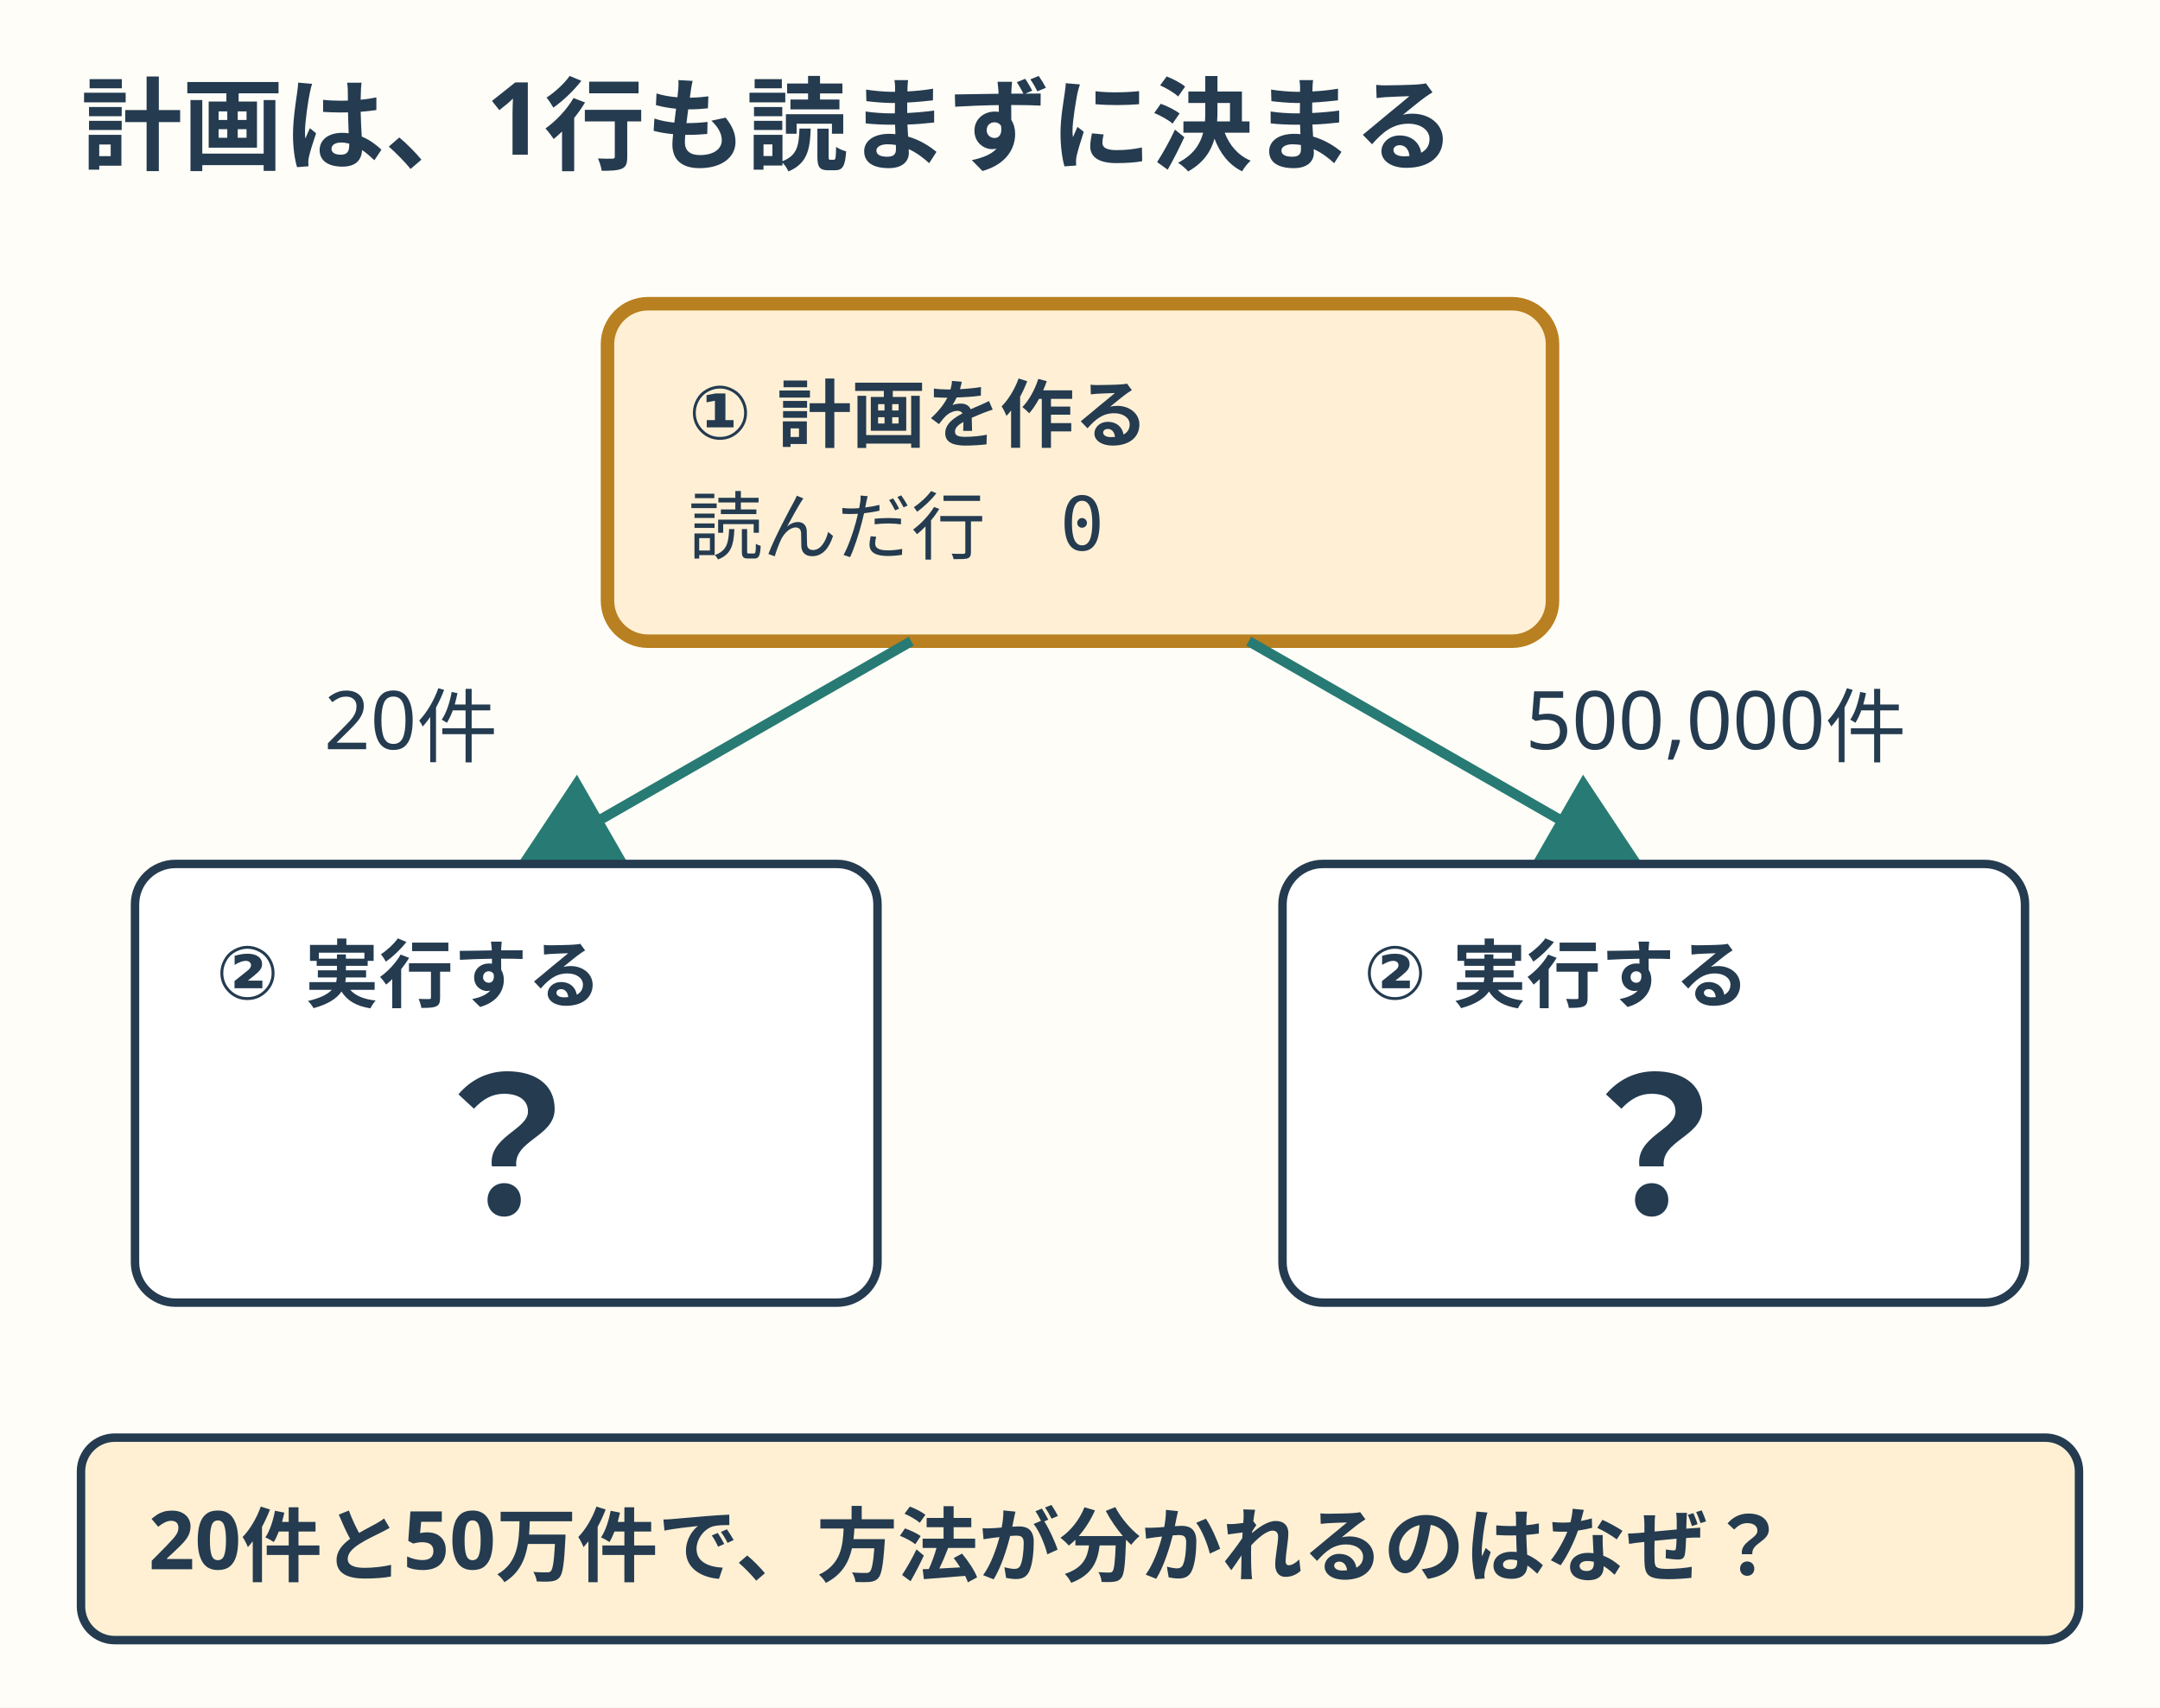
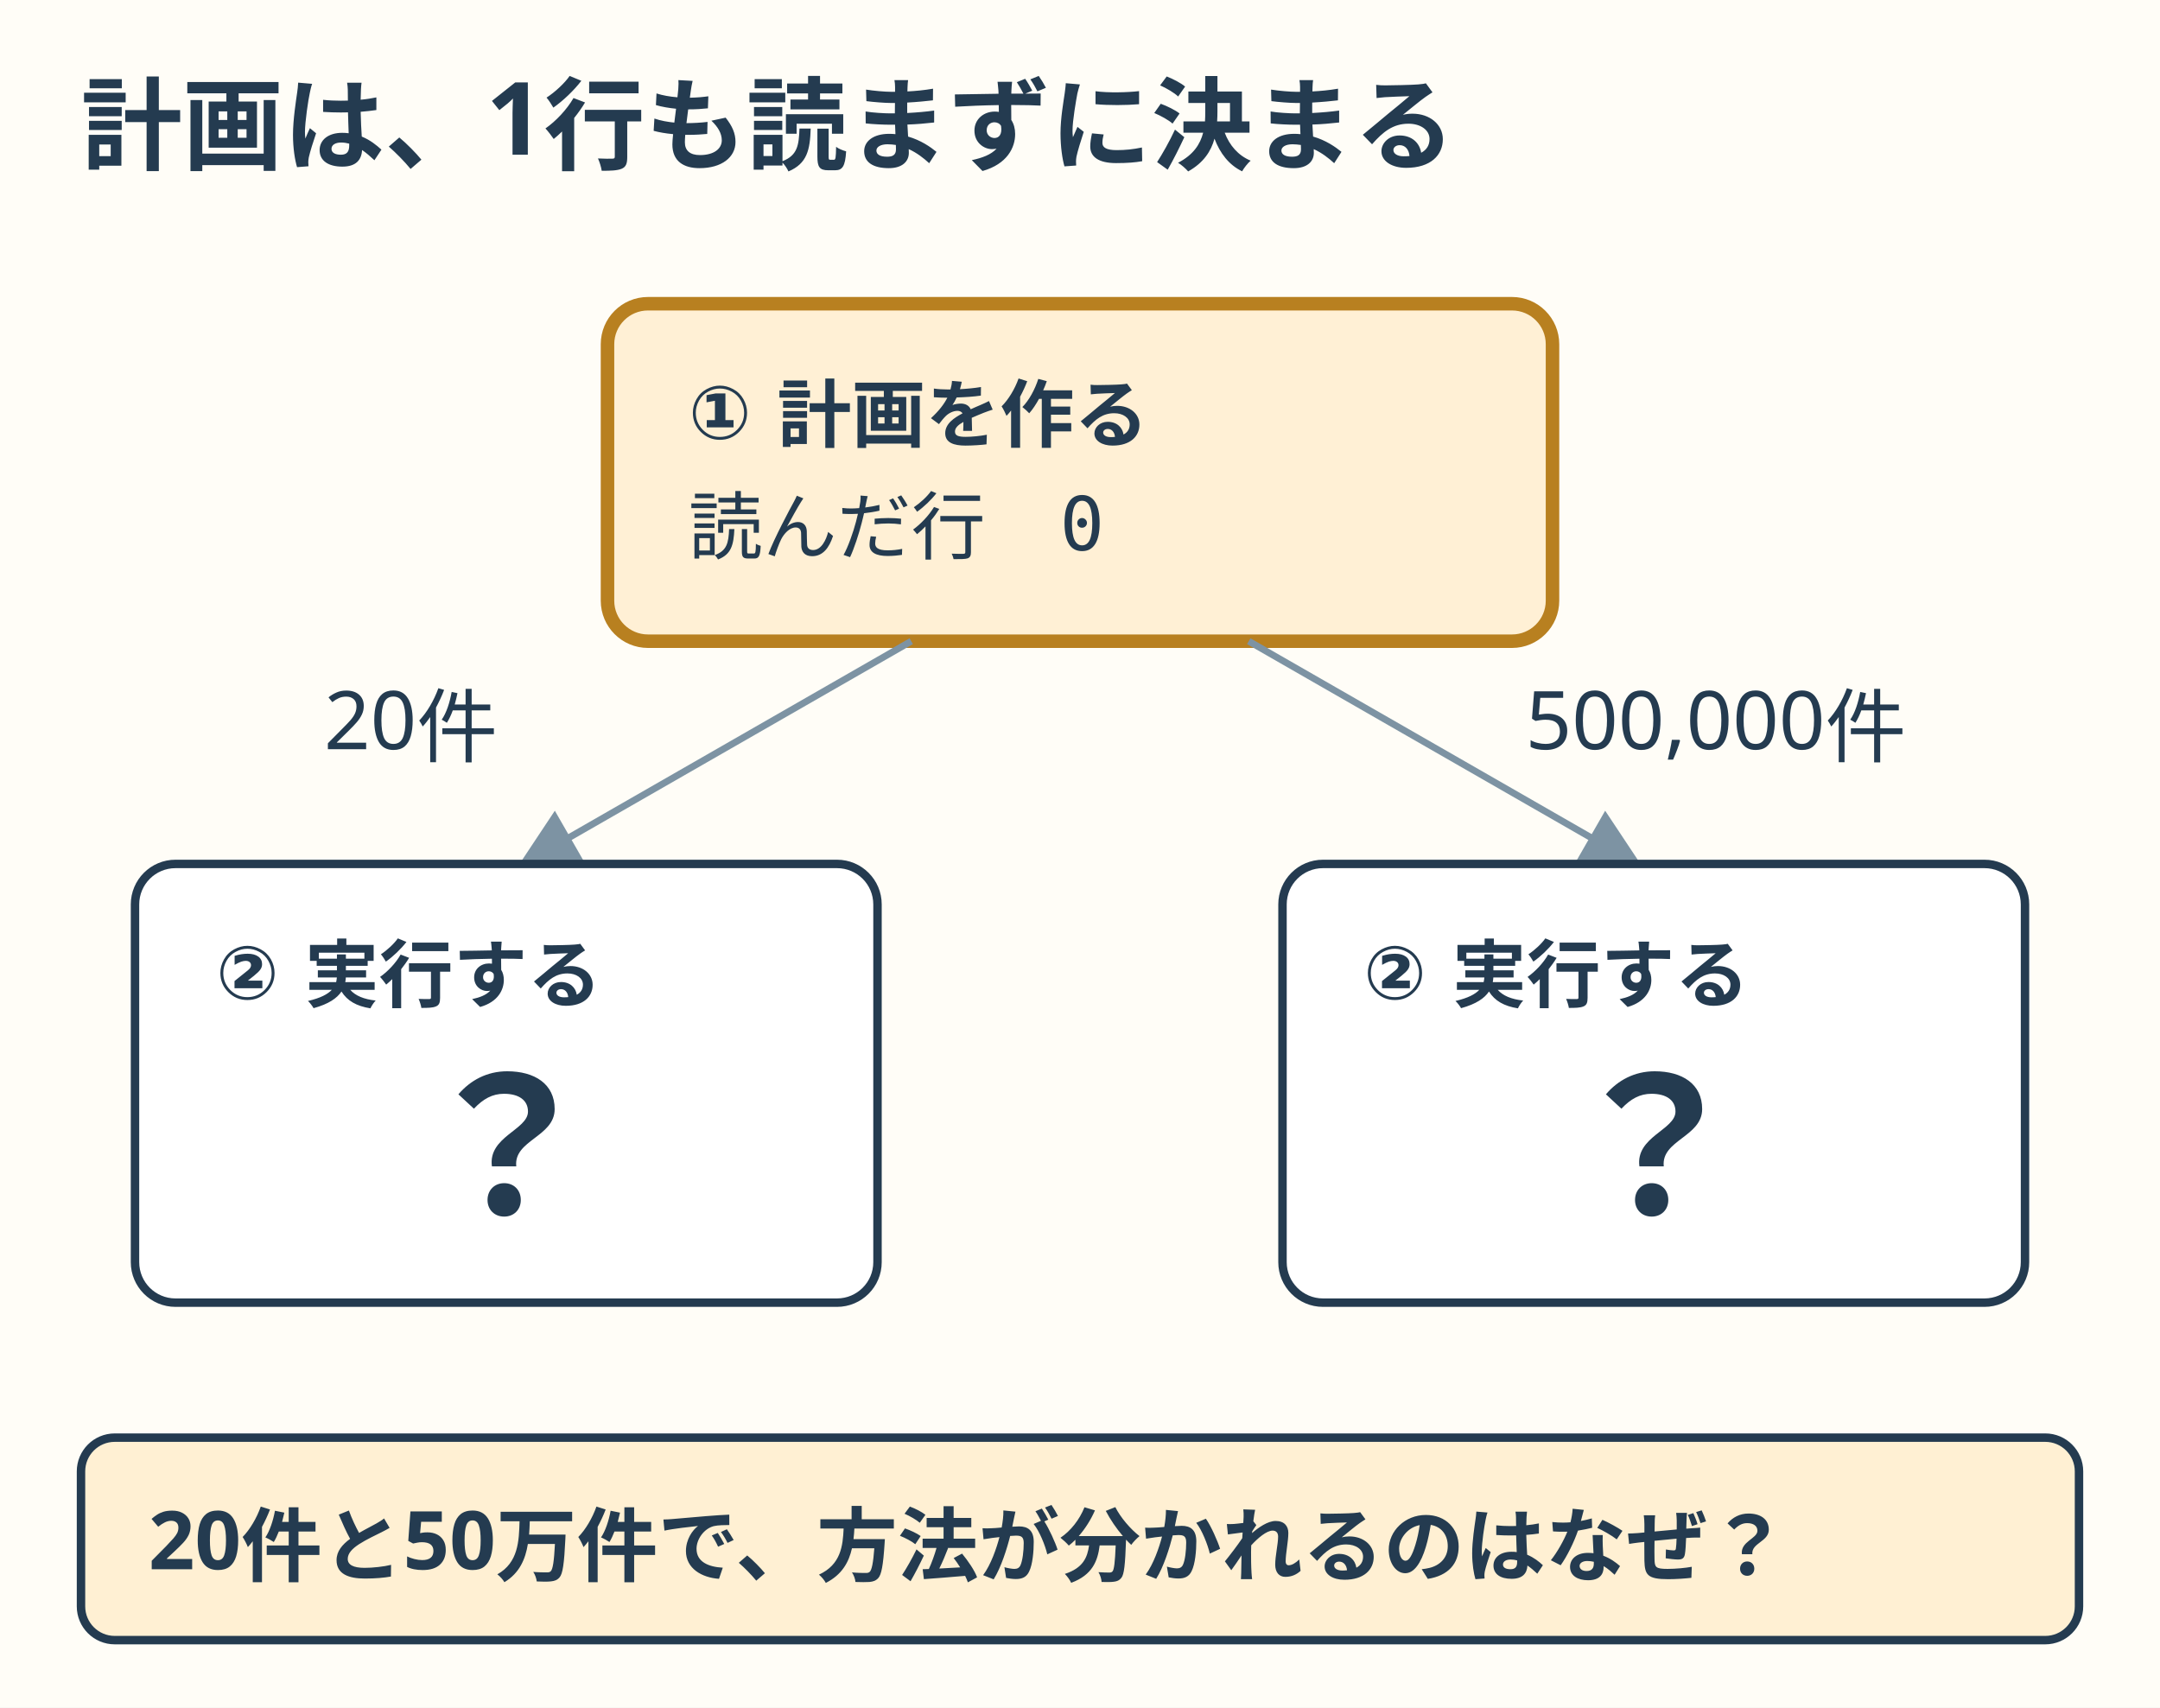
<svg xmlns="http://www.w3.org/2000/svg" width="640" height="506" viewBox="0 0 640 506" role="img" aria-labelledby="title">
  <defs>
    <marker id="flow" markerWidth="10" markerHeight="10" refX="9" refY="5" orient="auto">
      <path d="M0 0L10 5L0 10z" fill="#277b74" />
    </marker>
    <marker id="req" markerWidth="10" markerHeight="10" refX="9" refY="5" orient="auto">
      <path d="M0 0L10 5L0 10" fill="none" stroke="#945e11" stroke-width="2" />
    </marker>
    <marker id="ref" markerWidth="9" markerHeight="9" refX="8" refY="4.5" orient="auto">
      <path d="M0 0L9 4.5L0 9z" fill="#7d93a3" />
    </marker>
  </defs>
  <style>
text{font-family:"Hiragino Sans","Noto Sans JP",sans-serif;font-size:24px;fill:#243b50}
.h{font-size:30px;font-weight:700}.b{font-weight:700}.s{font-size:22px}.m{font-size:22px;fill:#566c7b}
.mono{font-family:ui-monospace,Menlo,monospace;font-size:22px}.tag{font-size:22px;font-weight:700;fill:#fff}
.teal{fill:#176e65}.brown{fill:#945e11}.real{fill:#176e65}.model{fill:#566c7b}
.panel{fill:#fff;stroke:#cedae1;stroke-width:2}.node{fill:#ecf2f8;stroke:#56738a;stroke-width:2}
.row{fill:#fff;stroke:#448b7c;stroke-width:2}.match{fill:#fff;stroke:#176e65;stroke-width:4}
.page{fill:#f7fbf9;stroke:#6d9f94;stroke-width:2}.ipage{fill:#f4f6f8;stroke:#6b7f8e;stroke-width:2}
.band{fill:#d5dde3;stroke:#92a7b5;stroke-width:2}.skip{fill:none;stroke:#b5c2cc;stroke-width:2;stroke-dasharray:6 5}
.hot{fill:#fff0d5;stroke:#b88020;stroke-width:4}.ghost{fill:#f5f7f9;stroke:#b5c2cc;stroke-width:2;stroke-dasharray:6 5}
.flow{fill:none;stroke:#277b74;stroke-width:3;marker-end:url(#flow)}.req{fill:none;stroke:#945e11;stroke-width:3;stroke-dasharray:8 6;marker-end:url(#req)}
.ref{fill:none;stroke:#7d93a3;stroke-width:2;marker-end:url(#ref)}.step{fill:#fff;stroke:#243b50;stroke-width:2.5}
.spine{fill:#e9f3f4;stroke:#243b50;stroke-width:1.5}
.big{font-size:56px;font-weight:700}
  </style>
  <rect width="640" height="506" fill="#fffdf7" />
  <text x="24" y="48" class="h">計画は、1行も読まずに決まる</text>
  <g id="planning">
    <rect x="180" y="90" width="280" height="100" rx="12" class="hot" />
    <text x="204" y="130" class="s b">① 計画を作る</text>
    <text x="204" y="164" class="mono">読んだ行　0</text>
  </g>
  <g id="branches">
-     <path d="M270 190 L155 256" class="flow" />
-     <path d="M370 190 L485 256" class="flow" />
+     <path d="M270 190 L155 256" class="ref" />
+     <path d="M370 190 L485 256" class="ref" />
    <text x="96" y="222">20件</text>
    <text x="452" y="222">500,000件</text>
  </g>
  <g id="exec-left">
    <rect x="40" y="256" width="220" height="130" rx="12" class="step" />
    <text x="64" y="296" class="s b">② 実行する</text>
    <text x="150" y="360" text-anchor="middle" class="big">？</text>
  </g>
  <g id="exec-right">
    <rect x="380" y="256" width="220" height="130" rx="12" class="step" />
    <text x="404" y="296" class="s b">② 実行する</text>
    <text x="490" y="360" text-anchor="middle" class="big">？</text>
  </g>
  <rect x="24" y="426" width="592" height="60" rx="10" fill="#fff0d3" stroke="#243b50" stroke-width="2.5" />
  <text x="44" y="465" class="b">20件と50万件で、方法が分かれるのはなぜ？</text>
</svg>
